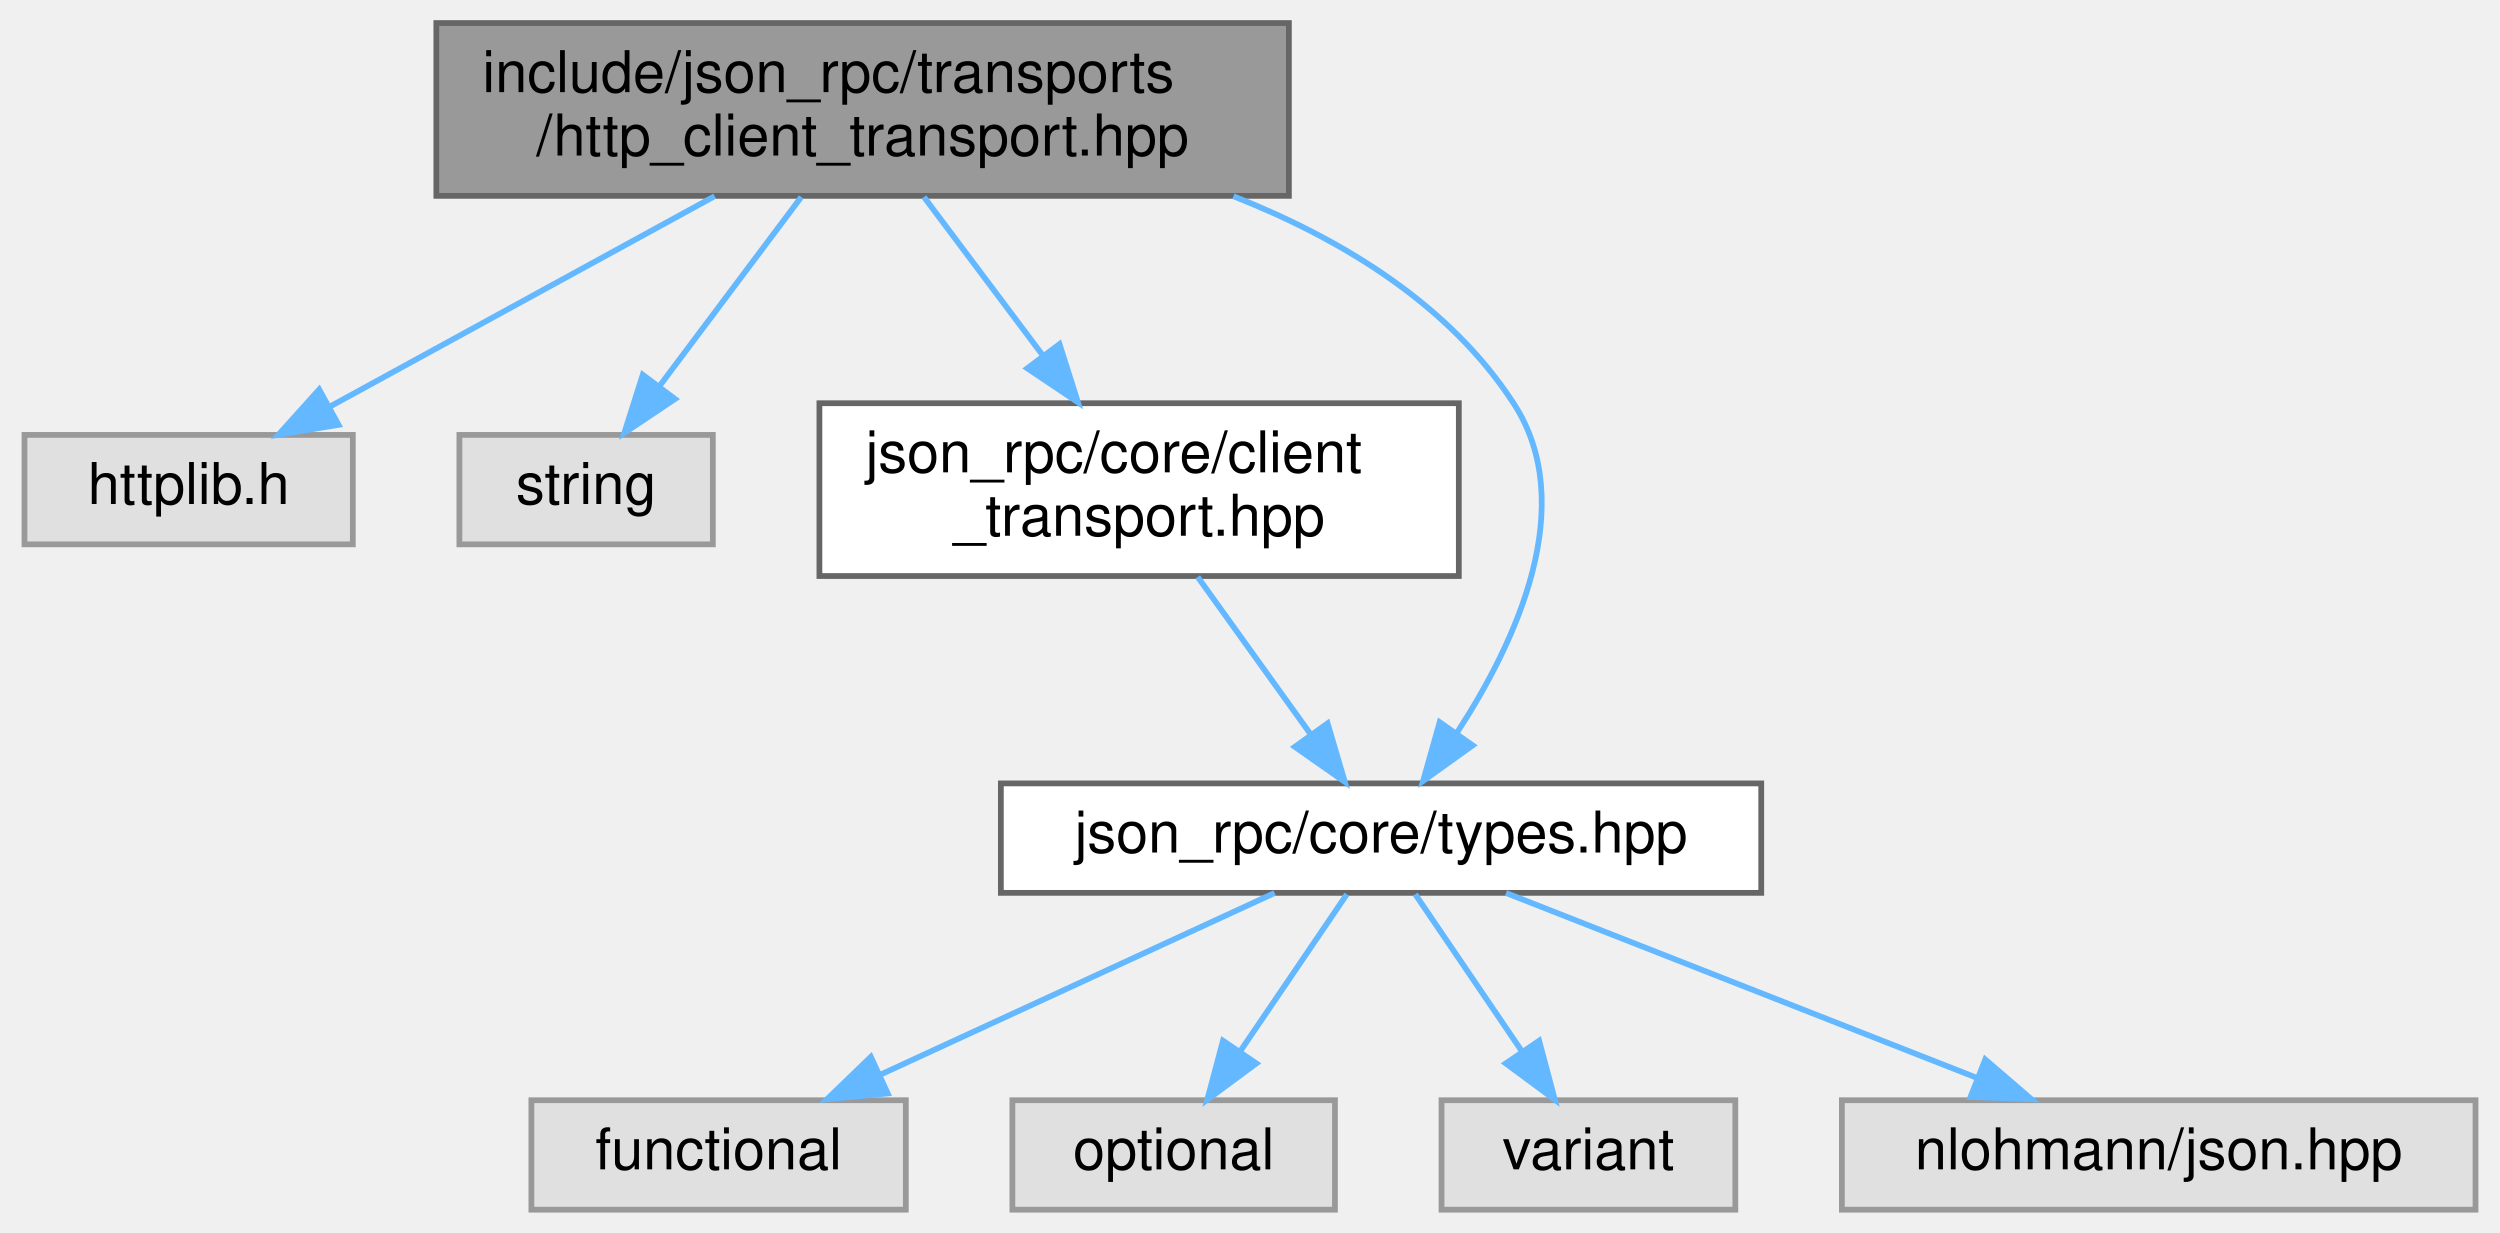
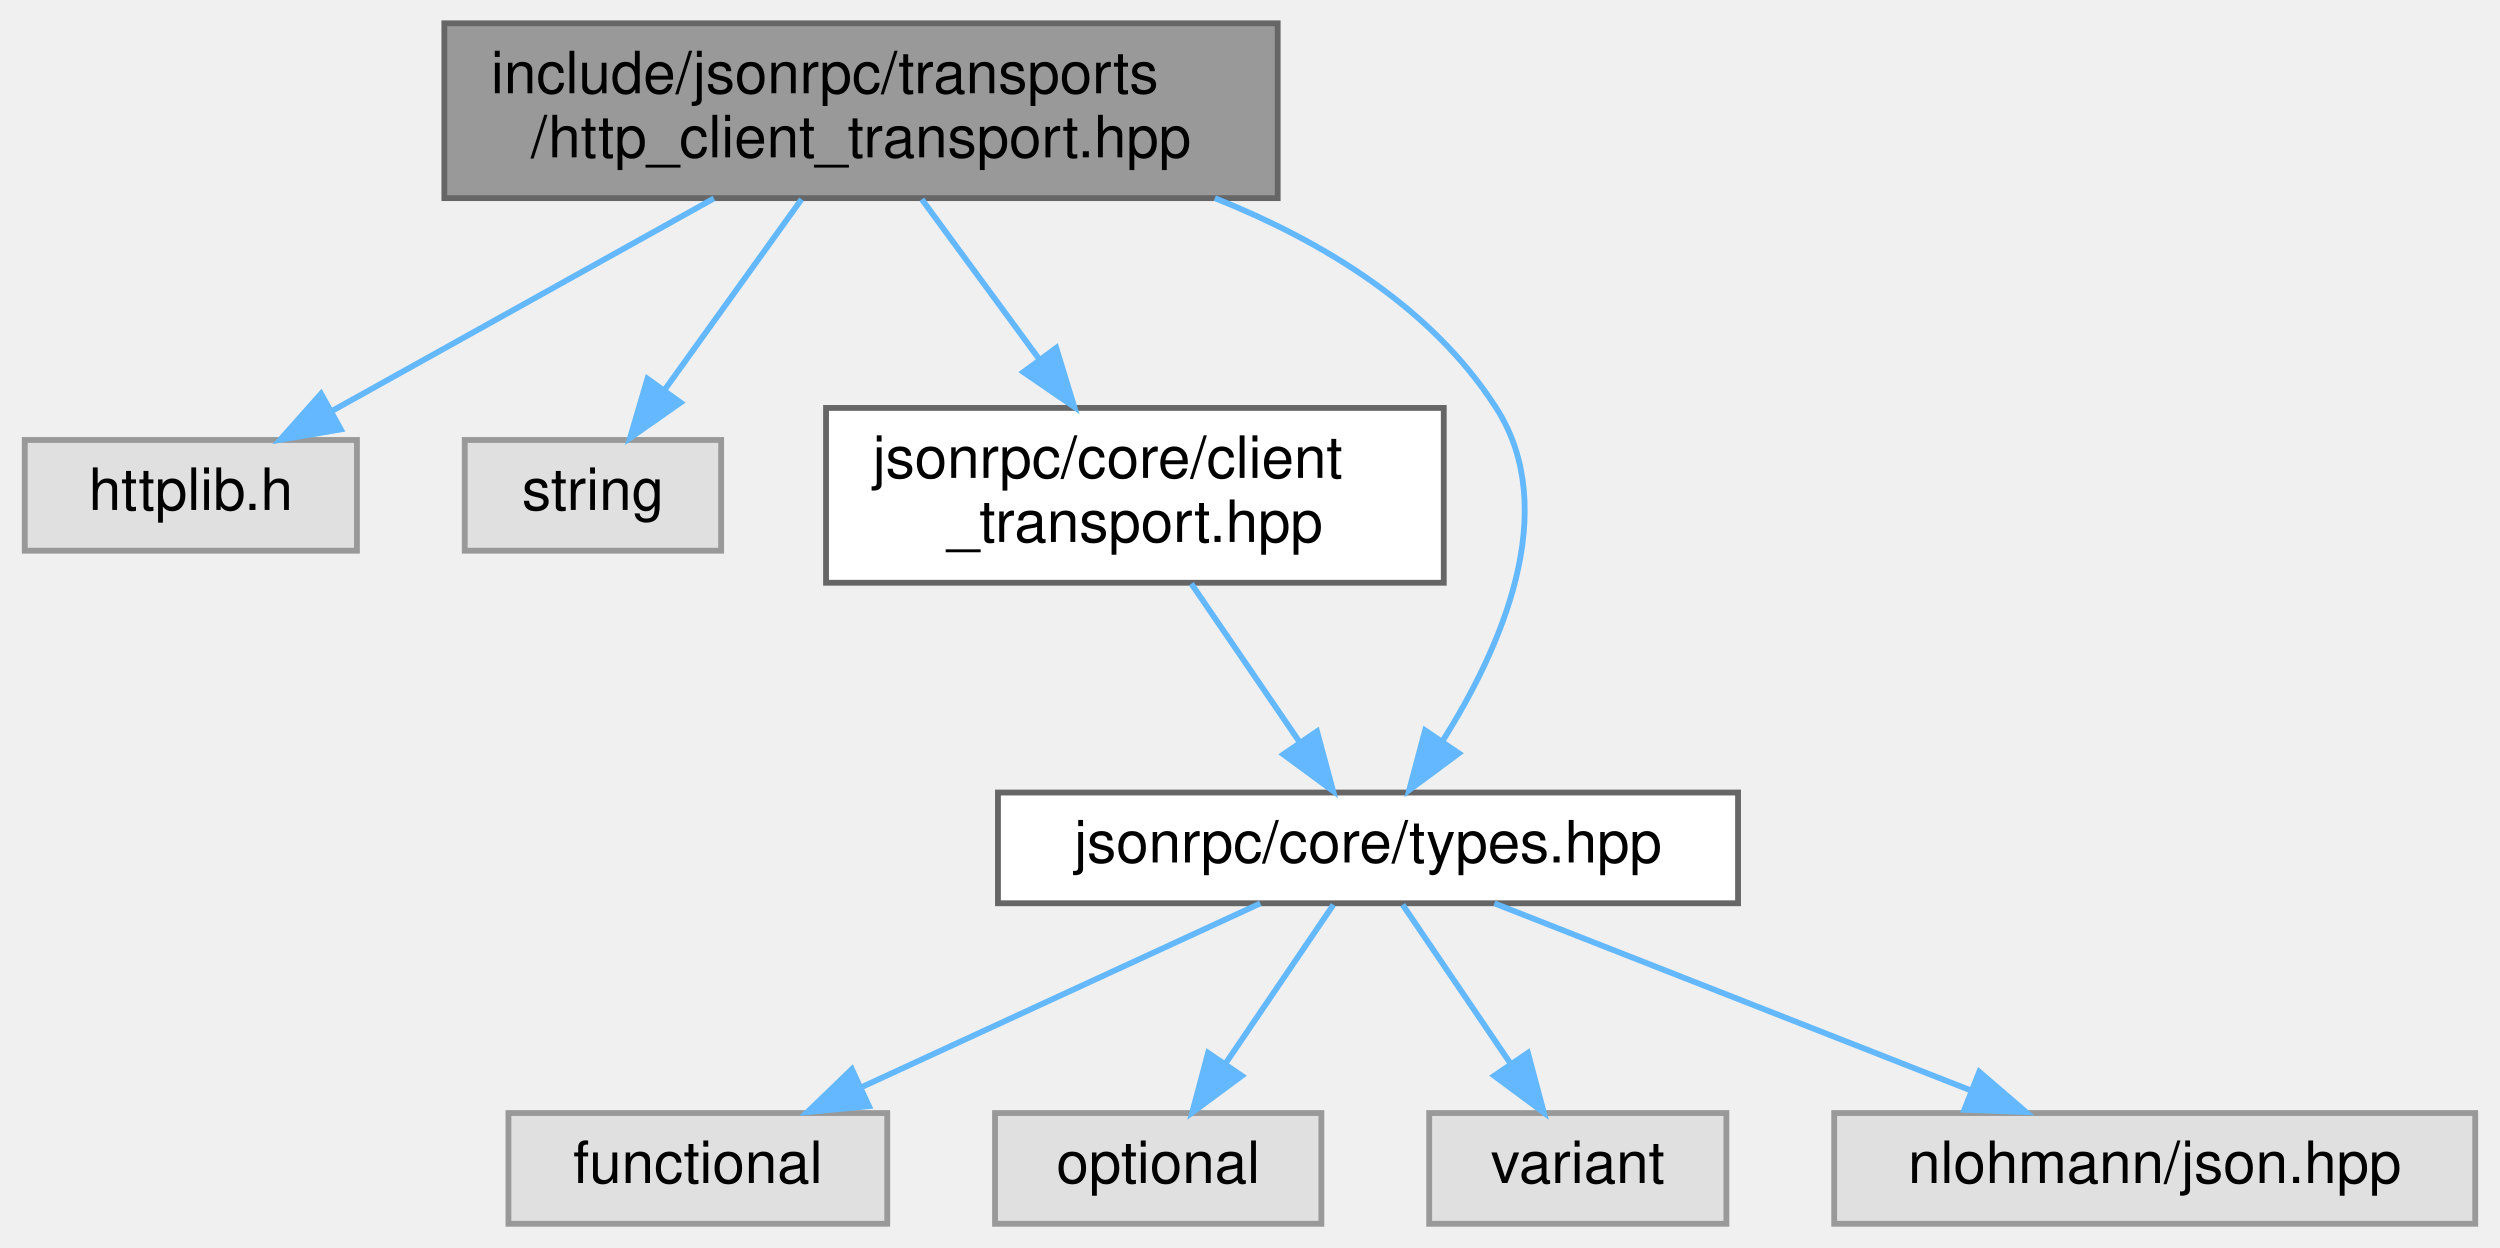
- <svg xmlns="http://www.w3.org/2000/svg" xmlns:xlink="http://www.w3.org/1999/xlink" width="434pt" height="214pt" viewBox="0.00 0.00 433.50 214.00">
+ <svg xmlns="http://www.w3.org/2000/svg" xmlns:xlink="http://www.w3.org/1999/xlink" width="429pt" height="214pt" viewBox="0.00 0.00 428.50 214.00">
  <g id="graph0" class="graph" transform="scale(1 1) rotate(0) translate(4 210)">
    <g id="Node000001" class="node">
      <g id="a_Node000001">
        <a xlink:title=" ">
-           <polygon fill="#999999" stroke="#666666" points="219.5,-206 71.5,-206 71.5,-176 219.5,-176 219.5,-206" />
-           <text text-anchor="start" x="79.5" y="-194" font-family="Helvetica,sans-Serif" font-size="10.00">include/json_rpc/transports</text>
-           <text text-anchor="middle" x="145.5" y="-183" font-family="Helvetica,sans-Serif" font-size="10.00">/http_client_transport.hpp</text>
+           <polygon fill="#999999" stroke="#666666" points="215,-206 72,-206 72,-176 215,-176 215,-206" />
+           <text text-anchor="start" x="80" y="-194" font-family="Helvetica,sans-Serif" font-size="10.00">include/jsonrpc/transports</text>
+           <text text-anchor="middle" x="143.5" y="-183" font-family="Helvetica,sans-Serif" font-size="10.00">/http_client_transport.hpp</text>
        </a>
      </g>
    </g>
    <g id="Node000002" class="node">
      <g id="a_Node000002">
        <a xlink:title=" ">
          <polygon fill="#e0e0e0" stroke="#999999" points="57,-134.5 0,-134.5 0,-115.5 57,-115.5 57,-134.5" />
          <text text-anchor="middle" x="28.5" y="-122.5" font-family="Helvetica,sans-Serif" font-size="10.00">httplib.h</text>
        </a>
      </g>
    </g>
    <g id="edge1_Node000001_Node000002" class="edge">
      <g id="a_edge1_Node000001_Node000002">
        <a xlink:title=" ">
-           <path fill="none" stroke="#63b8ff" d="M119.82,-175.95C99.94,-165.08 72.57,-150.11 52.99,-139.4" />
-           <polygon fill="#63b8ff" stroke="#63b8ff" points="54.52,-136.25 44.07,-134.52 51.16,-142.39 54.52,-136.25" />
+           <path fill="none" stroke="#63b8ff" d="M118.26,-175.95C98.72,-165.08 71.82,-150.11 52.57,-139.4" />
+           <polygon fill="#63b8ff" stroke="#63b8ff" points="54.24,-136.32 43.8,-134.52 50.84,-142.44 54.24,-136.32" />
        </a>
      </g>
    </g>
    <g id="Node000003" class="node">
      <g id="a_Node000003">
        <a xlink:title=" ">
          <polygon fill="#e0e0e0" stroke="#999999" points="119.5,-134.5 75.5,-134.5 75.5,-115.5 119.5,-115.5 119.5,-134.5" />
          <text text-anchor="middle" x="97.5" y="-122.5" font-family="Helvetica,sans-Serif" font-size="10.00">string</text>
        </a>
      </g>
    </g>
    <g id="edge2_Node000001_Node000003" class="edge">
      <g id="a_edge2_Node000001_Node000003">
        <a xlink:title=" ">
-           <path fill="none" stroke="#63b8ff" d="M134.85,-175.8C127.58,-166.11 117.93,-153.24 110.26,-143.01" />
-           <polygon fill="#63b8ff" stroke="#63b8ff" points="112.93,-140.74 104.13,-134.84 107.33,-144.94 112.93,-140.74" />
+           <path fill="none" stroke="#63b8ff" d="M133.29,-175.8C126.33,-166.11 117.08,-153.24 109.73,-143.01" />
+           <polygon fill="#63b8ff" stroke="#63b8ff" points="112.54,-140.92 103.86,-134.84 106.85,-145.01 112.54,-140.92" />
        </a>
      </g>
    </g>
    <g id="Node000004" class="node">
      <g id="a_Node000004">
        <a xlink:href="client__transport_8hpp.html" target="_top" xlink:title=" ">
-           <polygon fill="white" stroke="#666666" points="249,-140 138,-140 138,-110 249,-110 249,-140" />
-           <text text-anchor="start" x="146" y="-128" font-family="Helvetica,sans-Serif" font-size="10.00">json_rpc/core/client</text>
-           <text text-anchor="middle" x="193.5" y="-117" font-family="Helvetica,sans-Serif" font-size="10.00">_transport.hpp</text>
+           <polygon fill="white" stroke="#666666" points="243.5,-140 137.5,-140 137.5,-110 243.5,-110 243.5,-140" />
+           <text text-anchor="start" x="145.5" y="-128" font-family="Helvetica,sans-Serif" font-size="10.00">jsonrpc/core/client</text>
+           <text text-anchor="middle" x="190.5" y="-117" font-family="Helvetica,sans-Serif" font-size="10.00">_transport.hpp</text>
        </a>
      </g>
    </g>
    <g id="edge3_Node000001_Node000004" class="edge">
      <g id="a_edge3_Node000001_Node000004">
        <a xlink:title=" ">
-           <path fill="none" stroke="#63b8ff" d="M156.15,-175.8C162.18,-167.76 169.86,-157.53 176.68,-148.43" />
-           <polygon fill="#63b8ff" stroke="#63b8ff" points="179.68,-150.26 182.88,-140.16 174.08,-146.06 179.68,-150.26" />
+           <path fill="none" stroke="#63b8ff" d="M153.93,-175.8C159.83,-167.76 167.35,-157.53 174.03,-148.43" />
+           <polygon fill="#63b8ff" stroke="#63b8ff" points="177,-150.3 180.1,-140.16 171.36,-146.15 177,-150.3" />
        </a>
      </g>
    </g>
    <g id="Node000005" class="node">
      <g id="a_Node000005">
        <a xlink:href="types_8hpp.html" target="_top" xlink:title=" ">
-           <polygon fill="white" stroke="#666666" points="301.5,-74 169.5,-74 169.5,-55 301.5,-55 301.5,-74" />
-           <text text-anchor="middle" x="235.5" y="-62" font-family="Helvetica,sans-Serif" font-size="10.00">json_rpc/core/types.hpp</text>
+           <polygon fill="white" stroke="#666666" points="294,-74 167,-74 167,-55 294,-55 294,-74" />
+           <text text-anchor="middle" x="230.5" y="-62" font-family="Helvetica,sans-Serif" font-size="10.00">jsonrpc/core/types.hpp</text>
        </a>
      </g>
    </g>
    <g id="edge9_Node000001_Node000005" class="edge">
      <g id="a_edge9_Node000001_Node000005">
        <a xlink:title=" ">
-           <path fill="none" stroke="#63b8ff" d="M209.87,-175.93C228.76,-168.49 247.32,-157.17 258.5,-140 269.98,-122.36 259.03,-98.67 248.66,-82.78" />
-           <polygon fill="#63b8ff" stroke="#63b8ff" points="251.41,-80.6 242.8,-74.43 245.68,-84.63 251.41,-80.6" />
+           <path fill="none" stroke="#63b8ff" d="M204.22,-176C222.93,-168.53 241.48,-157.17 252.5,-140 263.82,-122.35 253.28,-98.66 243.25,-82.77" />
+           <polygon fill="#63b8ff" stroke="#63b8ff" points="246.09,-80.73 237.57,-74.43 240.3,-84.67 246.09,-80.73" />
        </a>
      </g>
    </g>
    <g id="edge4_Node000004_Node000005" class="edge">
      <g id="a_edge4_Node000004_Node000005">
        <a xlink:title=" ">
-           <path fill="none" stroke="#63b8ff" d="M203.67,-109.84C209.58,-101.61 217.06,-91.18 223.29,-82.51" />
-           <polygon fill="#63b8ff" stroke="#63b8ff" points="226.22,-84.43 229.21,-74.27 220.53,-80.35 226.22,-84.43" />
+           <path fill="none" stroke="#63b8ff" d="M200.18,-109.84C205.75,-101.69 212.79,-91.4 218.68,-82.78" />
+           <polygon fill="#63b8ff" stroke="#63b8ff" points="221.75,-84.5 224.51,-74.27 215.97,-80.55 221.75,-84.5" />
        </a>
      </g>
    </g>
    <g id="Node000006" class="node">
      <g id="a_Node000006">
        <a xlink:title=" ">
-           <polygon fill="#e0e0e0" stroke="#999999" points="153,-19 88,-19 88,0 153,0 153,-19" />
-           <text text-anchor="middle" x="120.5" y="-7" font-family="Helvetica,sans-Serif" font-size="10.00">functional</text>
+           <polygon fill="#e0e0e0" stroke="#999999" points="148,-19 83,-19 83,0 148,0 148,-19" />
+           <text text-anchor="middle" x="115.5" y="-7" font-family="Helvetica,sans-Serif" font-size="10.00">functional</text>
        </a>
      </g>
    </g>
    <g id="edge5_Node000005_Node000006" class="edge">
      <g id="a_edge5_Node000005_Node000006">
        <a xlink:title=" ">
-           <path fill="none" stroke="#63b8ff" d="M217.02,-54.98C198.52,-46.46 169.82,-33.23 148.52,-23.41" />
-           <polygon fill="#63b8ff" stroke="#63b8ff" points="149.86,-20.18 139.31,-19.17 146.93,-26.53 149.86,-20.18" />
+           <path fill="none" stroke="#63b8ff" d="M212.02,-54.98C193.52,-46.46 164.82,-33.23 143.52,-23.41" />
+           <polygon fill="#63b8ff" stroke="#63b8ff" points="144.86,-20.18 134.31,-19.17 141.93,-26.53 144.86,-20.18" />
        </a>
      </g>
    </g>
    <g id="Node000007" class="node">
      <g id="a_Node000007">
        <a xlink:title=" ">
-           <polygon fill="#e0e0e0" stroke="#999999" points="227.5,-19 171.5,-19 171.5,0 227.5,0 227.5,-19" />
-           <text text-anchor="middle" x="199.5" y="-7" font-family="Helvetica,sans-Serif" font-size="10.00">optional</text>
+           <polygon fill="#e0e0e0" stroke="#999999" points="222.5,-19 166.5,-19 166.5,0 222.5,0 222.5,-19" />
+           <text text-anchor="middle" x="194.5" y="-7" font-family="Helvetica,sans-Serif" font-size="10.00">optional</text>
        </a>
      </g>
    </g>
    <g id="edge6_Node000005_Node000007" class="edge">
      <g id="a_edge6_Node000005_Node000007">
        <a xlink:title=" ">
-           <path fill="none" stroke="#63b8ff" d="M229.56,-54.75C224.52,-47.34 217.16,-36.5 210.99,-27.41" />
-           <polygon fill="#63b8ff" stroke="#63b8ff" points="213.85,-25.39 205.33,-19.09 208.06,-29.33 213.85,-25.39" />
+           <path fill="none" stroke="#63b8ff" d="M224.56,-54.75C219.52,-47.34 212.16,-36.5 205.99,-27.41" />
+           <polygon fill="#63b8ff" stroke="#63b8ff" points="208.85,-25.39 200.33,-19.09 203.06,-29.33 208.85,-25.39" />
        </a>
      </g>
    </g>
    <g id="Node000008" class="node">
      <g id="a_Node000008">
        <a xlink:title=" ">
-           <polygon fill="#e0e0e0" stroke="#999999" points="297,-19 246,-19 246,0 297,0 297,-19" />
-           <text text-anchor="middle" x="271.5" y="-7" font-family="Helvetica,sans-Serif" font-size="10.00">variant</text>
+           <polygon fill="#e0e0e0" stroke="#999999" points="292,-19 241,-19 241,0 292,0 292,-19" />
+           <text text-anchor="middle" x="266.5" y="-7" font-family="Helvetica,sans-Serif" font-size="10.00">variant</text>
        </a>
      </g>
    </g>
    <g id="edge7_Node000005_Node000008" class="edge">
      <g id="a_edge7_Node000005_Node000008">
        <a xlink:title=" ">
-           <path fill="none" stroke="#63b8ff" d="M241.44,-54.75C246.48,-47.34 253.84,-36.5 260.01,-27.41" />
-           <polygon fill="#63b8ff" stroke="#63b8ff" points="262.94,-29.33 265.67,-19.09 257.15,-25.39 262.94,-29.33" />
+           <path fill="none" stroke="#63b8ff" d="M236.44,-54.75C241.48,-47.34 248.84,-36.5 255.01,-27.41" />
+           <polygon fill="#63b8ff" stroke="#63b8ff" points="257.94,-29.33 260.67,-19.09 252.15,-25.39 257.94,-29.33" />
        </a>
      </g>
    </g>
    <g id="Node000009" class="node">
      <g id="a_Node000009">
        <a xlink:title=" ">
-           <polygon fill="#e0e0e0" stroke="#999999" points="425.5,-19 315.5,-19 315.5,0 425.5,0 425.5,-19" />
-           <text text-anchor="middle" x="370.5" y="-7" font-family="Helvetica,sans-Serif" font-size="10.00">nlohmann/json.hpp</text>
+           <polygon fill="#e0e0e0" stroke="#999999" points="420.5,-19 310.5,-19 310.5,0 420.5,0 420.5,-19" />
+           <text text-anchor="middle" x="365.5" y="-7" font-family="Helvetica,sans-Serif" font-size="10.00">nlohmann/json.hpp</text>
        </a>
      </g>
    </g>
    <g id="edge8_Node000005_Node000009" class="edge">
      <g id="a_edge8_Node000005_Node000009">
        <a xlink:title=" ">
-           <path fill="none" stroke="#63b8ff" d="M257.19,-54.98C279.3,-46.3 313.82,-32.75 338.95,-22.88" />
-           <polygon fill="#63b8ff" stroke="#63b8ff" points="340.39,-26.08 348.42,-19.17 337.83,-19.57 340.39,-26.08" />
+           <path fill="none" stroke="#63b8ff" d="M252.19,-54.98C274.3,-46.3 308.82,-32.75 333.95,-22.88" />
+           <polygon fill="#63b8ff" stroke="#63b8ff" points="335.39,-26.08 343.42,-19.17 332.83,-19.57 335.39,-26.08" />
        </a>
      </g>
    </g>
  </g>
</svg>
